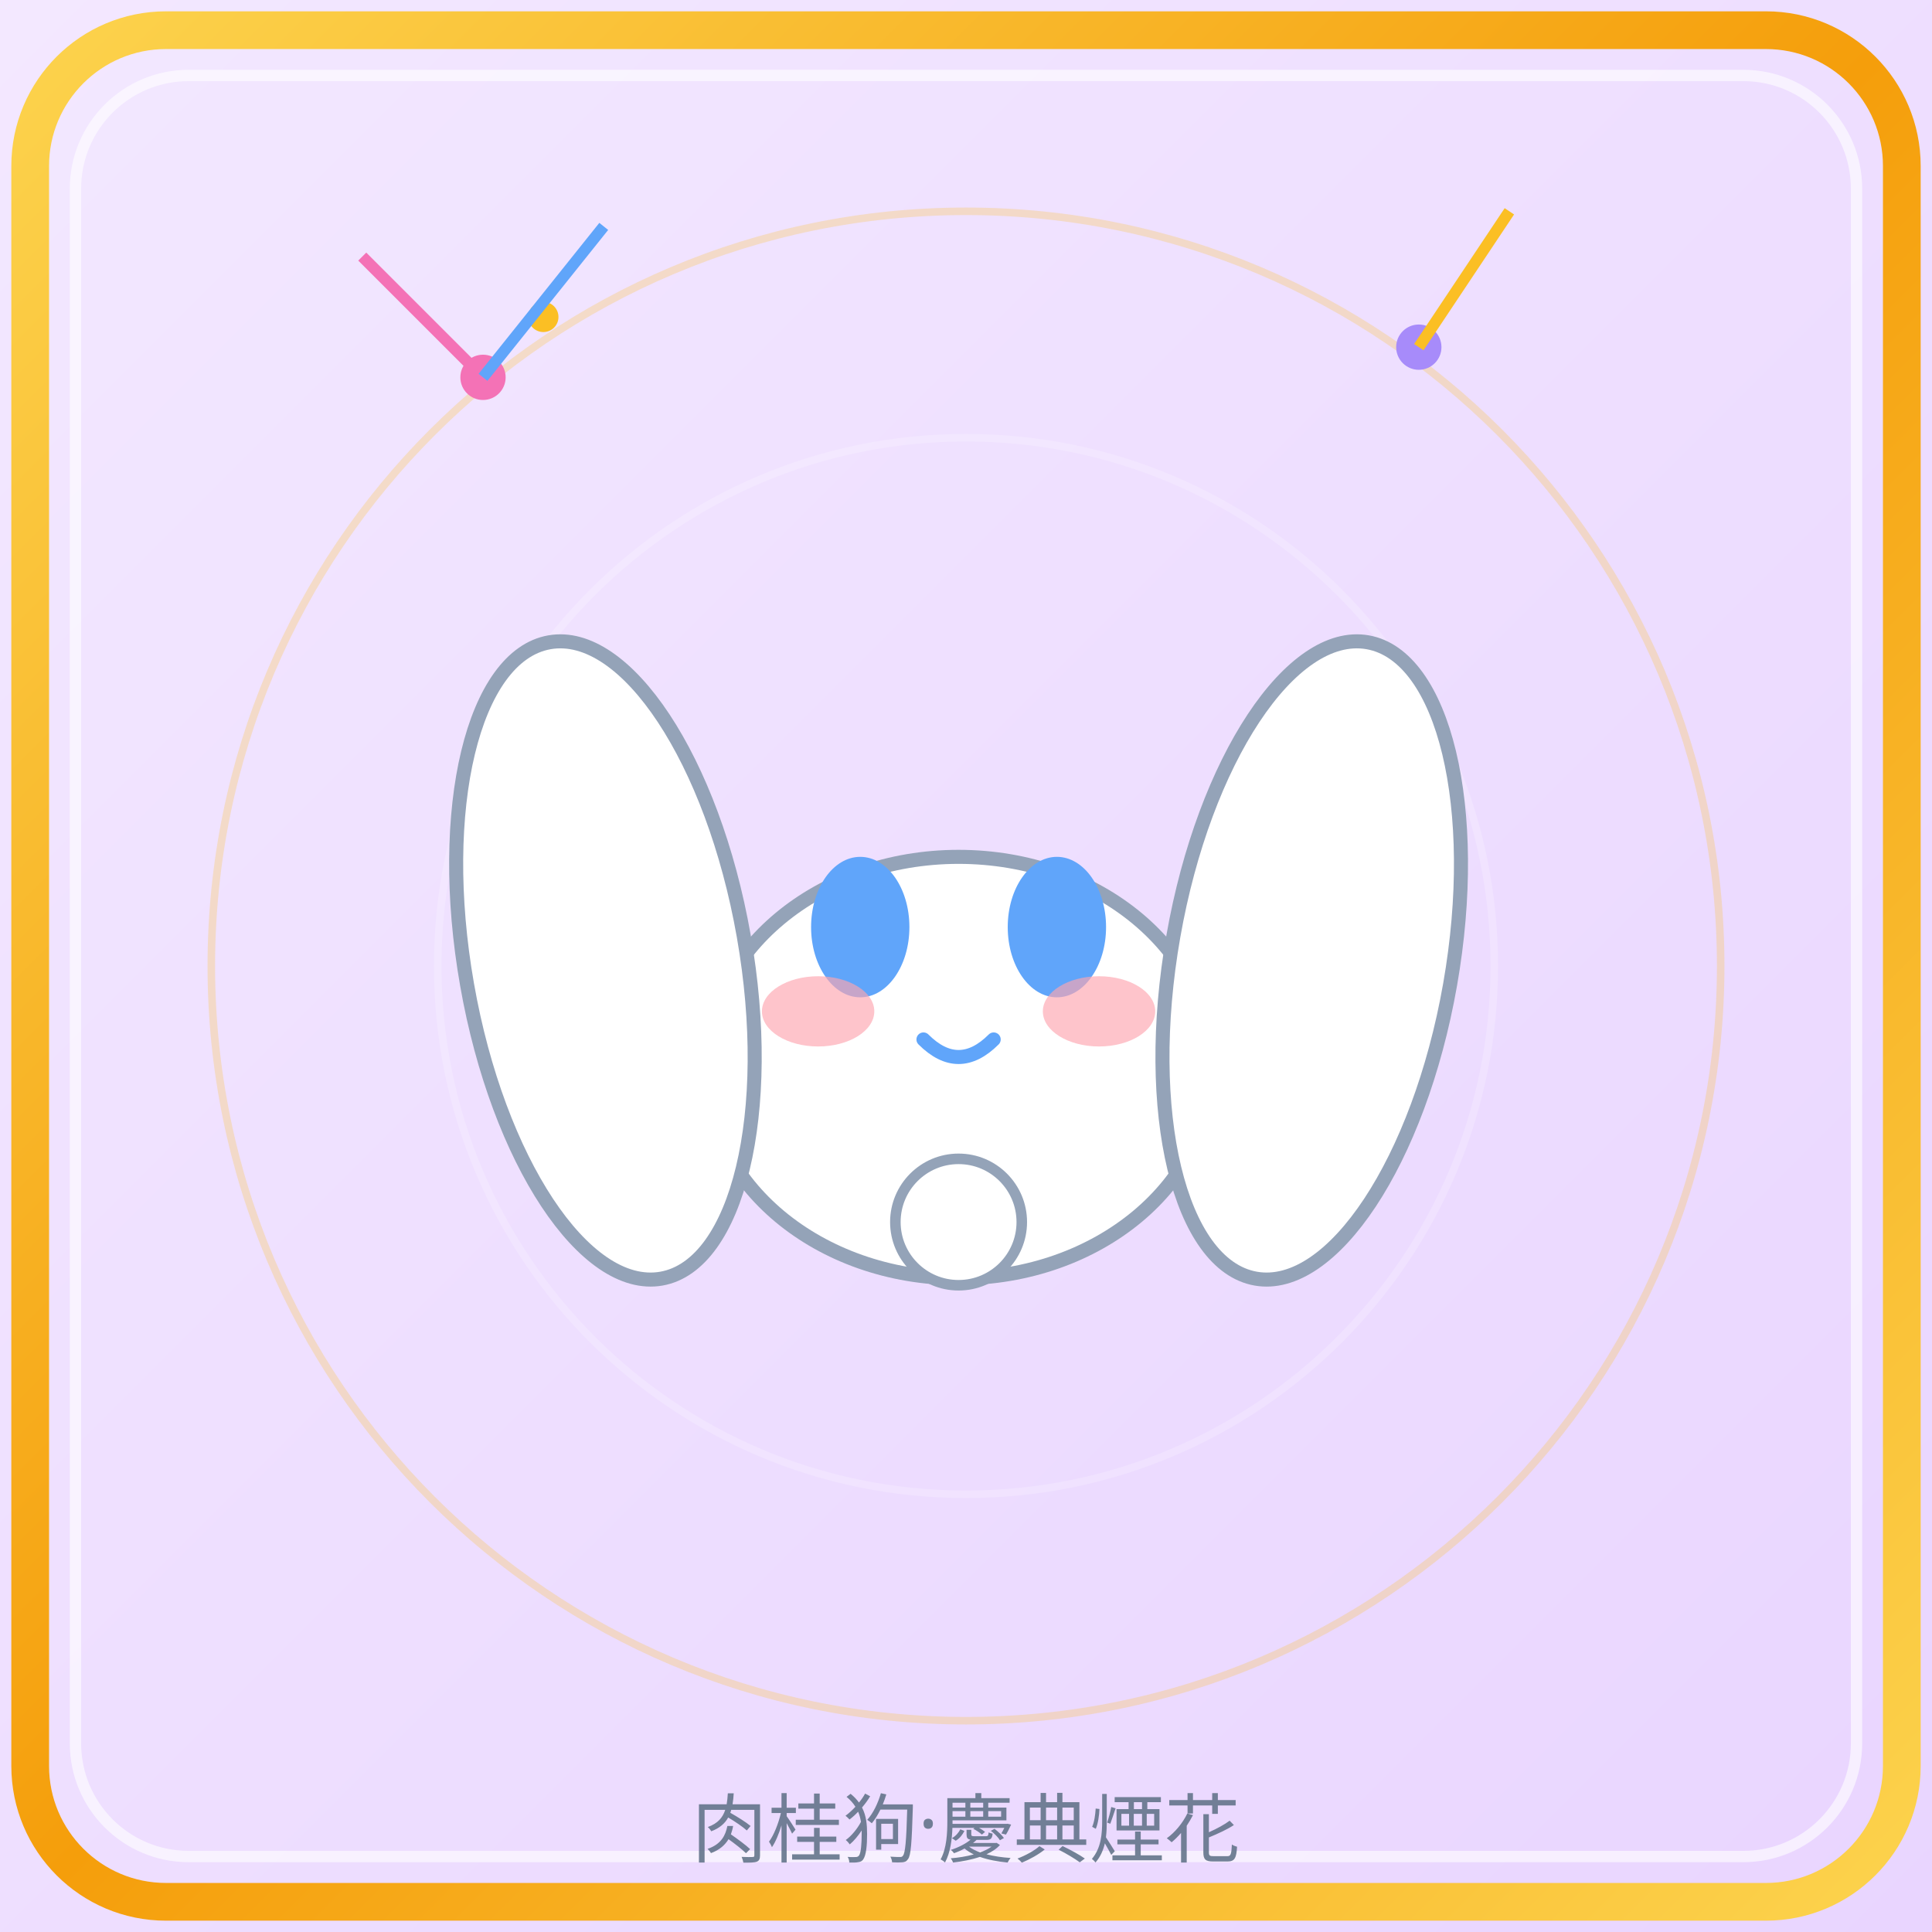
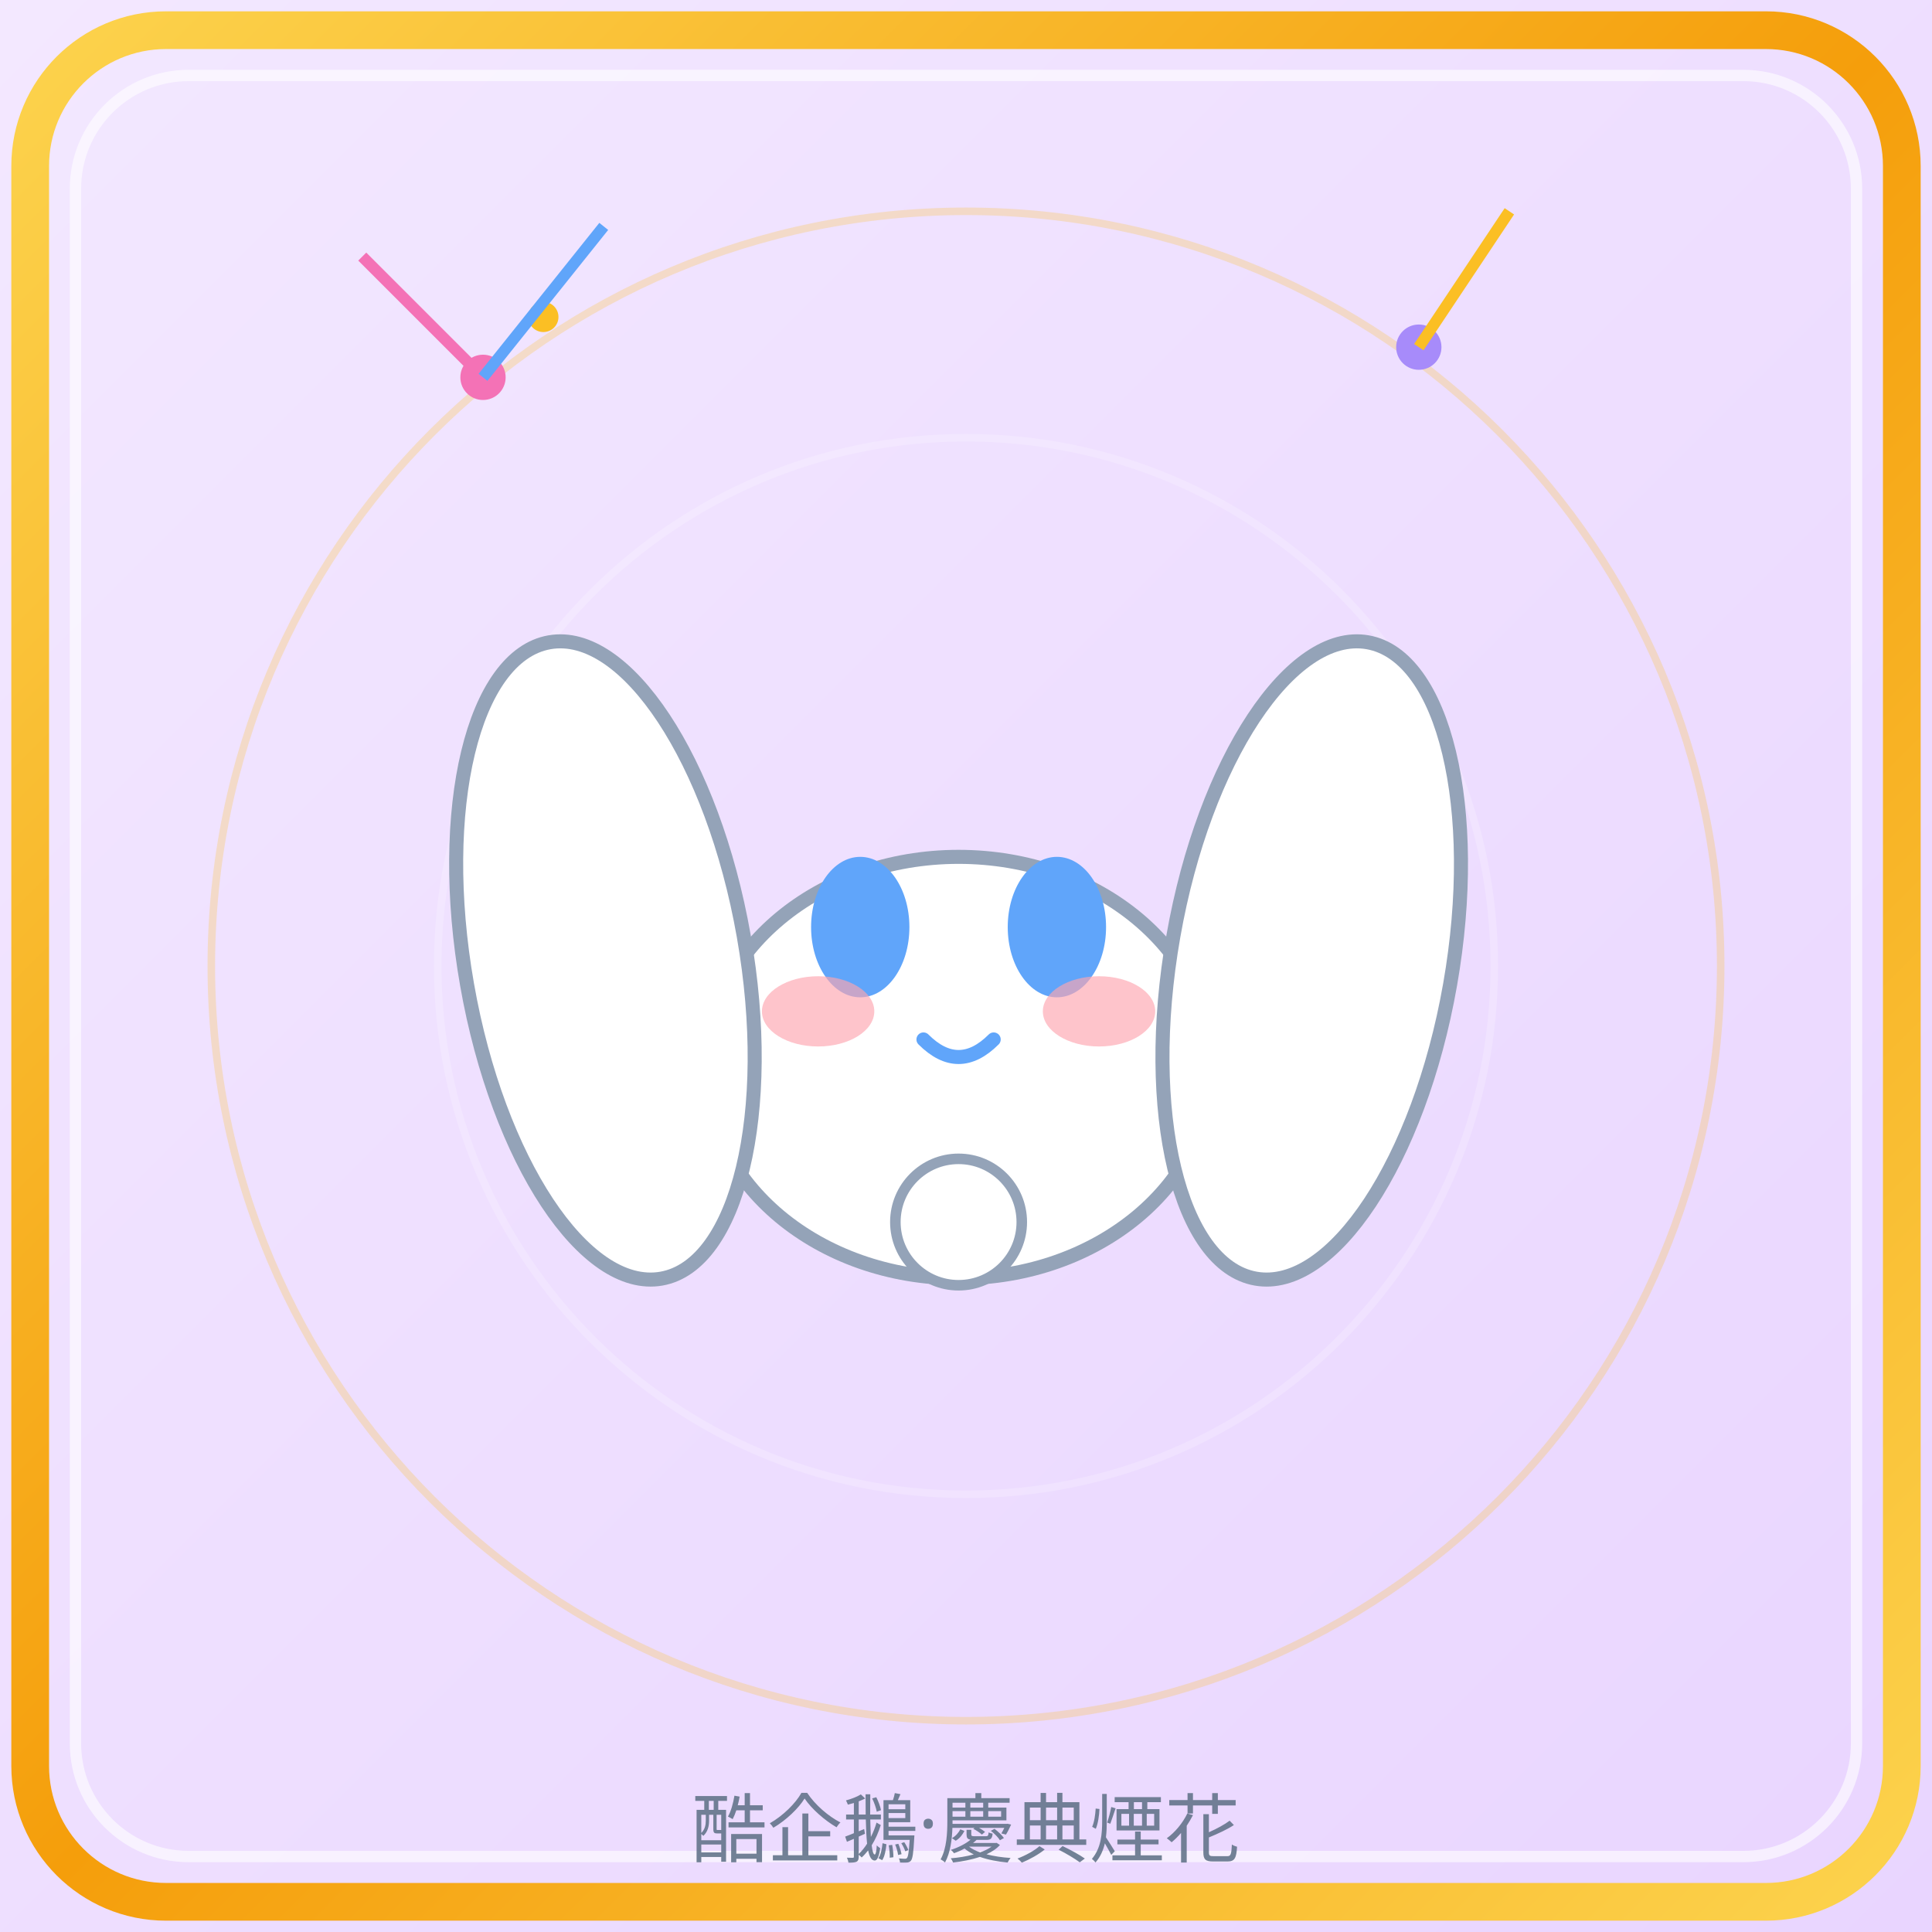
<svg xmlns="http://www.w3.org/2000/svg" viewBox="0 0 256 256" width="256" height="256">
  <defs>
    <linearGradient id="bg" x1="0%" y1="0%" x2="100%" y2="100%">
      <stop offset="0%" stop-color="#f3e8ff" />
      <stop offset="100%" stop-color="#e9d5ff" />
    </linearGradient>
    <linearGradient id="gold" x1="0%" y1="0%" x2="100%" y2="100%">
      <stop offset="0%" stop-color="#fcd34d" />
      <stop offset="50%" stop-color="#f59e0b" />
      <stop offset="100%" stop-color="#fcd34d" />
    </linearGradient>
  </defs>
  <rect width="256" height="256" fill="url(#bg)" />
  <circle cx="128" cy="128" r="100" fill="none" stroke="#fbbf24" stroke-width="1" opacity="0.25" />
  <circle cx="128" cy="128" r="70" fill="none" stroke="#fff" stroke-width="1" opacity="0.2" />
  <circle cx="64" cy="50" r="3" fill="#f472b6" />
  <circle cx="72" cy="42" r="2" fill="#fbbf24" />
  <line x1="64" y1="50" x2="48" y2="34" stroke="#f472b6" stroke-width="1.5" />
  <line x1="64" y1="50" x2="80" y2="30" stroke="#60a5fa" stroke-width="1.5" />
  <circle cx="188" cy="46" r="3" fill="#a78bfa" />
  <line x1="188" y1="46" x2="200" y2="28" stroke="#fbbf24" stroke-width="1.5" />
  <g transform="translate(127.016,124.704) rotate(0) scale(0.9306)">
    <ellipse cx="0" cy="18" rx="36" ry="30" fill="#ffffff" stroke="#94a3b8" stroke-width="2" />
    <ellipse cx="-50" cy="-6" rx="20" ry="46" fill="#ffffff" stroke="#94a3b8" stroke-width="2" transform="rotate(-9.976)" />
    <ellipse cx="50" cy="-6" rx="20" ry="46" fill="#ffffff" stroke="#94a3b8" stroke-width="2" transform="rotate(9.976)" />
    <ellipse cx="-14" cy="-2" rx="7" ry="10" fill="#60a5fa" />
    <ellipse cx="14" cy="-2" rx="7" ry="10" fill="#60a5fa" />
    <ellipse cx="-20" cy="10" rx="8" ry="5" fill="#fda4af" opacity="0.65" />
    <ellipse cx="20" cy="10" rx="8" ry="5" fill="#fda4af" opacity="0.65" />
    <path d="M-5 14 Q0 19 5 14" fill="none" stroke="#60a5fa" stroke-width="2" stroke-linecap="round" />
    <circle cx="0" cy="40" r="9" fill="#ffffff" stroke="#94a3b8" stroke-width="1.5" />
  </g>
  <rect x="4" y="4" width="248" height="248" rx="18" fill="none" stroke="url(#gold)" stroke-width="5" />
  <rect x="10" y="10" width="236" height="236" rx="15" fill="none" stroke="#fff" stroke-width="1.5" opacity="0.6" />
-   <text x="128" y="246" text-anchor="middle" font-family="Segoe UI, sans-serif" font-size="10" fill="#64748b" opacity="0.9">肉桂狗·慶典煙花</text>
+   <text x="128" y="246" text-anchor="middle" font-family="Segoe UI, sans-serif" font-size="10" fill="#64748b" opacity="0.9">酷企鵝·慶典煙花</text>
</svg>
